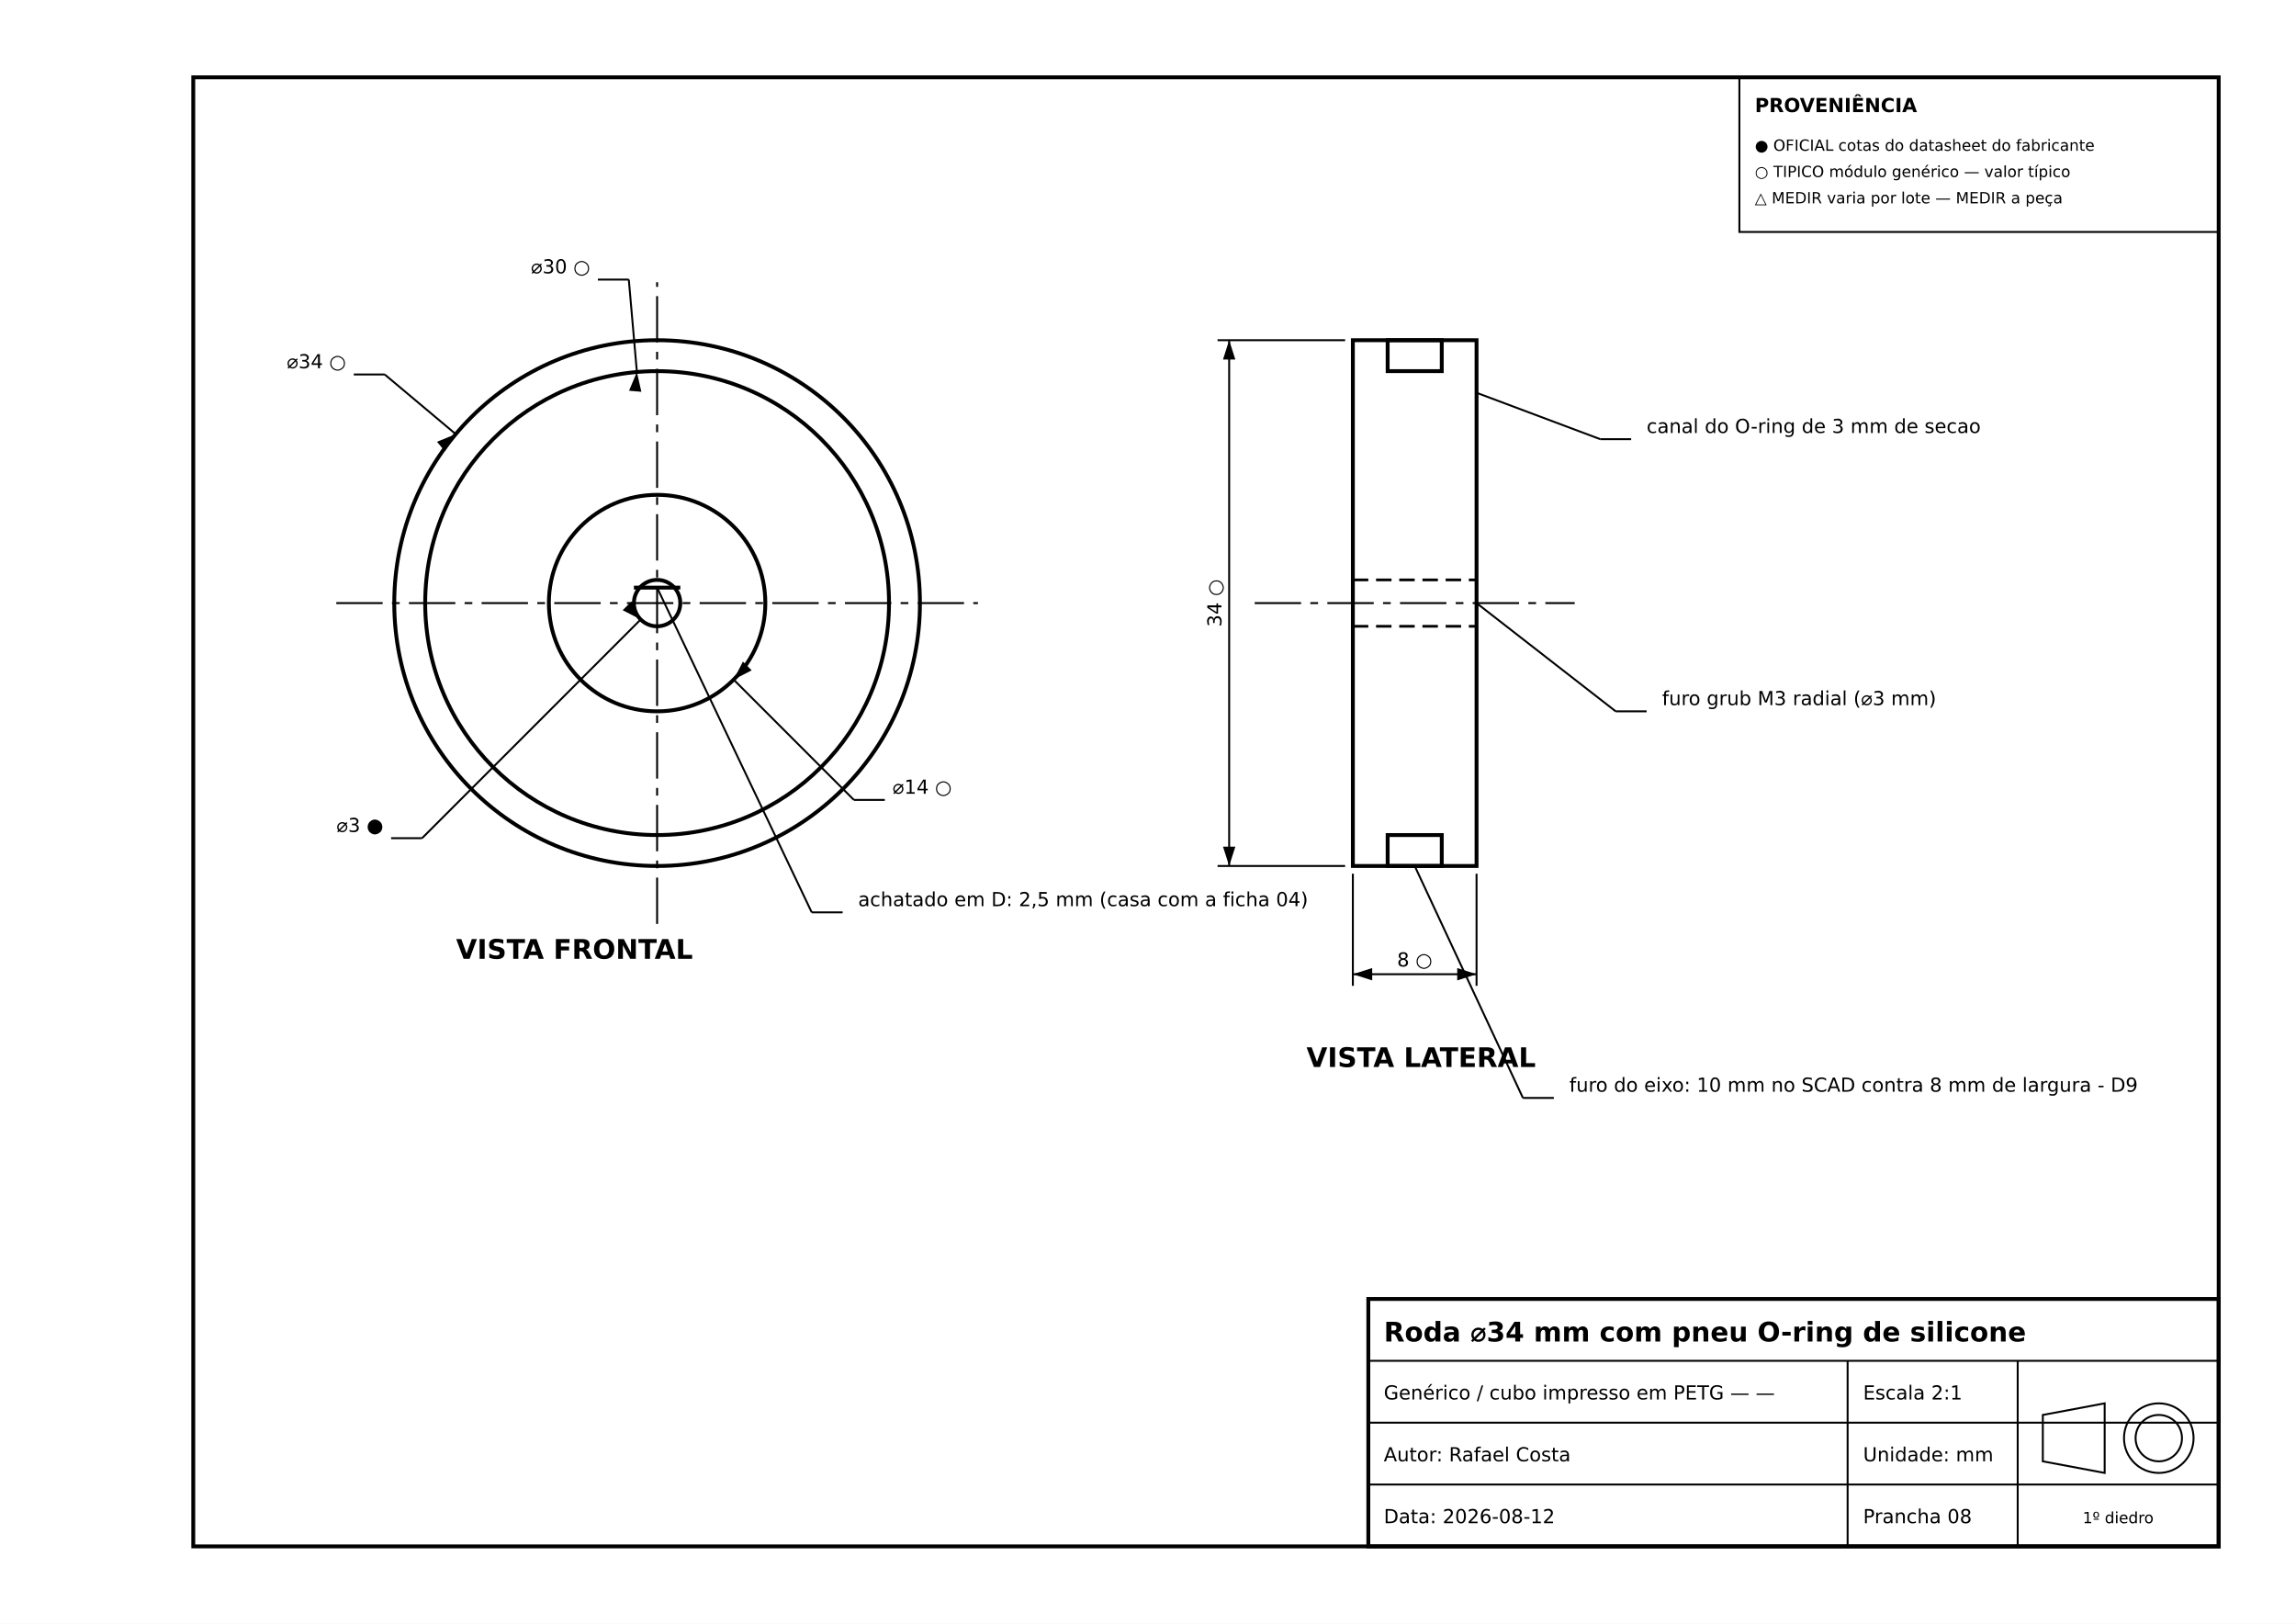
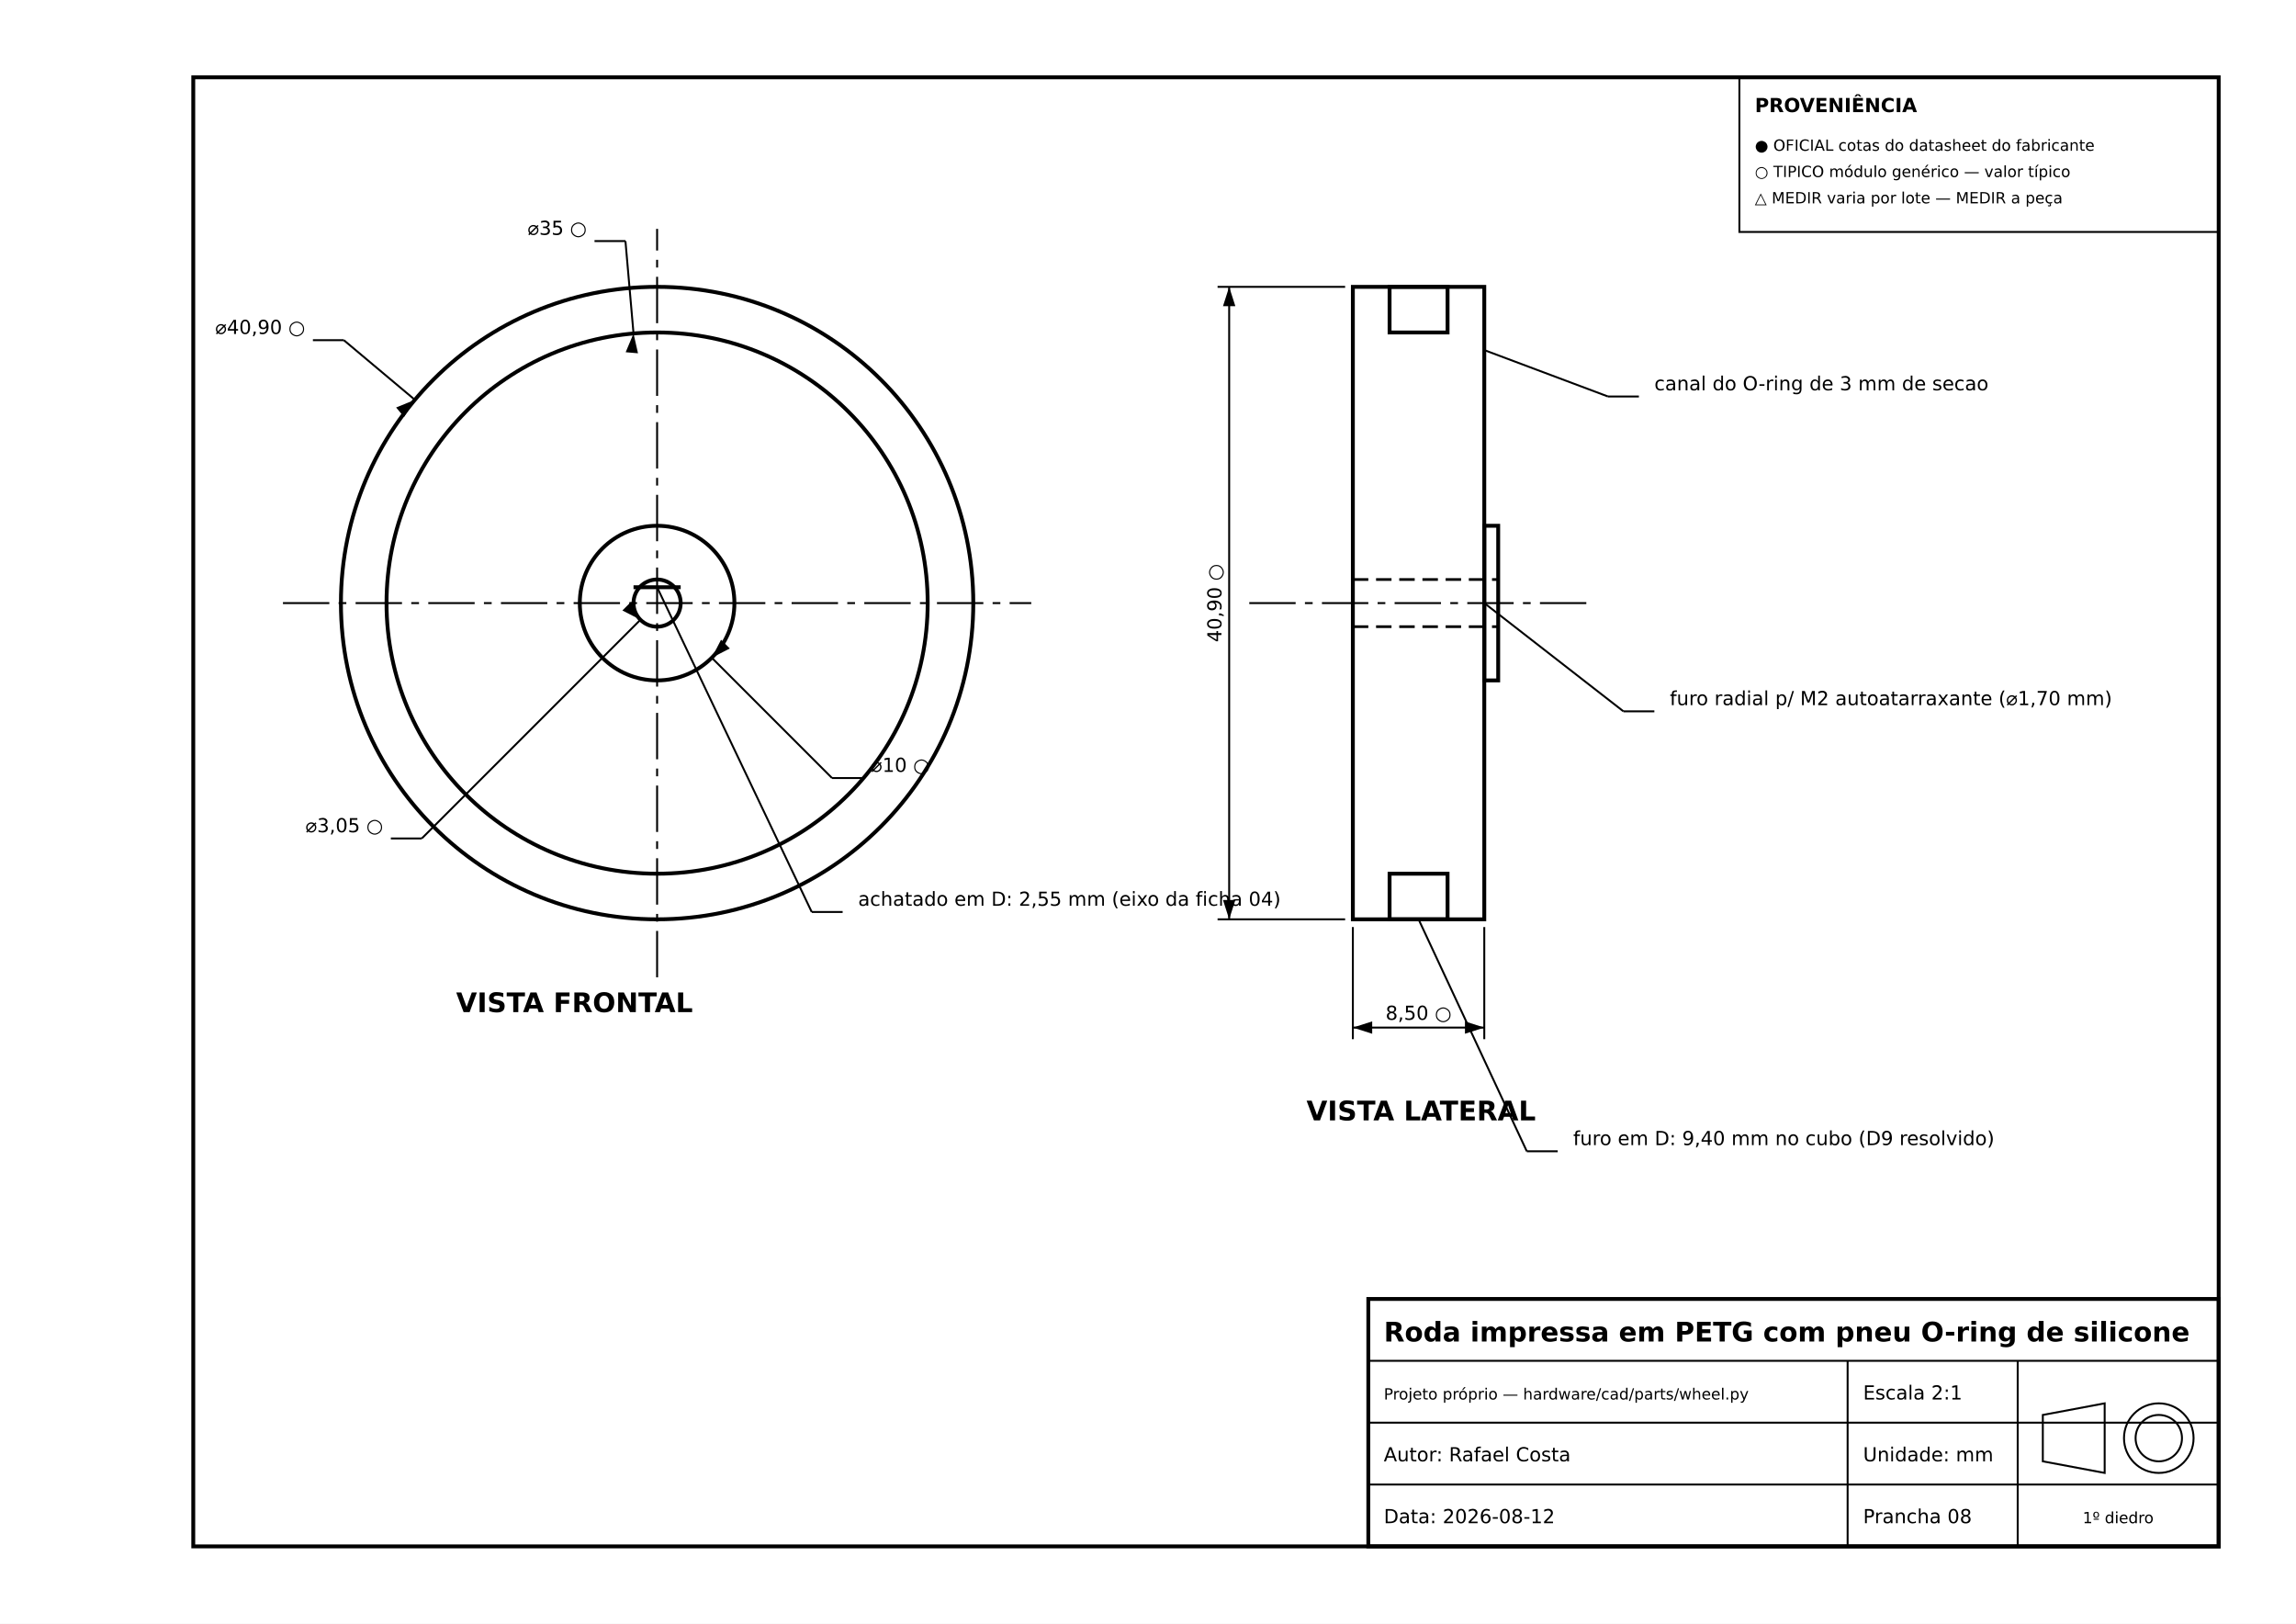
<svg xmlns="http://www.w3.org/2000/svg" width="297mm" height="210mm" viewBox="0 0 297 210">
  <rect x="0" y="0" width="297.0" height="210.0" fill="#ffffff" />
  <rect x="25.000" y="10.000" width="262.000" height="190.000" fill="none" stroke="#000000" stroke-width="0.5" />
-   <circle cx="85.000" cy="78.000" r="34.000" fill="none" stroke="#000000" stroke-width="0.5" />
-   <circle cx="85.000" cy="78.000" r="30.000" fill="none" stroke="#000000" stroke-width="0.5" />
-   <circle cx="85.000" cy="78.000" r="14.000" fill="none" stroke="#000000" stroke-width="0.5" />
-   <circle cx="85.000" cy="78.000" r="3.000" fill="none" stroke="#000000" stroke-width="0.5" />
-   <line x1="43.500" y1="78.000" x2="126.500" y2="78.000" stroke="#000000" stroke-width="0.25" stroke-dasharray="6,1.2,1,1.2" />
-   <line x1="85.000" y1="119.500" x2="85.000" y2="36.500" stroke="#000000" stroke-width="0.25" stroke-dasharray="6,1.2,1,1.2" />
-   <path d="M 82.000 76.000 L 88.000 76.000" fill="none" stroke="#000000" stroke-width="0.5" />
-   <line x1="58.954" y1="56.145" x2="49.762" y2="48.432" stroke="#000000" stroke-width="0.25" />
-   <line x1="49.762" y1="48.432" x2="45.762" y2="48.432" stroke="#000000" stroke-width="0.25" />
-   <polygon points="58.954,56.145 57.554,58.365 56.525,57.139" fill="#000000" />
-   <text x="44.762" y="47.632" font-family="DejaVu Sans, Arial, Helvetica, sans-serif" font-size="2.50" text-anchor="end" fill="#000000">⌀34 ○</text>
-   <line x1="82.385" y1="48.114" x2="81.339" y2="36.160" stroke="#000000" stroke-width="0.25" />
-   <line x1="81.339" y1="36.160" x2="77.339" y2="36.160" stroke="#000000" stroke-width="0.25" />
-   <polygon points="82.385,48.114 82.964,50.674 81.370,50.535" fill="#000000" />
-   <text x="76.339" y="35.360" font-family="DejaVu Sans, Arial, Helvetica, sans-serif" font-size="2.50" text-anchor="end" fill="#000000">⌀30 ○</text>
-   <line x1="94.899" y1="87.899" x2="110.456" y2="103.456" stroke="#000000" stroke-width="0.25" />
-   <line x1="110.456" y1="103.456" x2="114.456" y2="103.456" stroke="#000000" stroke-width="0.25" />
-   <polygon points="94.899,87.899 96.102,85.566 97.233,86.697" fill="#000000" />
-   <text x="115.456" y="102.656" font-family="DejaVu Sans, Arial, Helvetica, sans-serif" font-size="2.50" text-anchor="start" fill="#000000">⌀14 ○</text>
-   <line x1="82.879" y1="80.121" x2="54.594" y2="108.406" stroke="#000000" stroke-width="0.25" />
-   <line x1="54.594" y1="108.406" x2="50.594" y2="108.406" stroke="#000000" stroke-width="0.25" />
-   <polygon points="82.879,80.121 80.545,78.919 81.677,77.788" fill="#000000" />
-   <text x="49.594" y="107.606" font-family="DejaVu Sans, Arial, Helvetica, sans-serif" font-size="2.50" text-anchor="end" fill="#000000">⌀3 ●</text>
-   <text x="59.000" y="124.000" font-family="DejaVu Sans, Arial, Helvetica, sans-serif" font-size="3.50" font-weight="bold" text-anchor="start" fill="#000000">VISTA FRONTAL</text>
-   <line x1="85.000" y1="76.000" x2="105.000" y2="118.000" stroke="#000000" stroke-width="0.25" />
-   <line x1="105.000" y1="118.000" x2="109.000" y2="118.000" stroke="#000000" stroke-width="0.25" />
-   <text x="111.000" y="117.200" font-family="DejaVu Sans, Arial, Helvetica, sans-serif" font-size="2.50" text-anchor="start" fill="#000000">achatado em D: 2,5 mm (casa com a ficha 04)</text>
-   <rect x="175.000" y="44.000" width="16.000" height="68.000" fill="none" stroke="#000000" stroke-width="0.5" />
-   <rect x="179.500" y="108.000" width="7.000" height="4.000" fill="none" stroke="#000000" stroke-width="0.5" />
-   <rect x="179.500" y="44.000" width="7.000" height="4.000" fill="none" stroke="#000000" stroke-width="0.5" />
-   <path d="M 175.000 81.000 L 191.000 81.000" fill="none" stroke="#000000" stroke-width="0.35" stroke-dasharray="2,1" />
-   <path d="M 175.000 75.000 L 191.000 75.000" fill="none" stroke="#000000" stroke-width="0.35" stroke-dasharray="2,1" />
-   <line x1="162.300" y1="78.000" x2="203.700" y2="78.000" stroke="#000000" stroke-width="0.25" stroke-dasharray="6,1.2,1,1.2" />
-   <line x1="175.000" y1="113.000" x2="175.000" y2="127.500" stroke="#000000" stroke-width="0.25" />
-   <line x1="191.000" y1="113.000" x2="191.000" y2="127.500" stroke="#000000" stroke-width="0.25" />
-   <line x1="175.000" y1="126.000" x2="191.000" y2="126.000" stroke="#000000" stroke-width="0.25" />
-   <polygon points="175.000,126.000 177.500,125.200 177.500,126.800" fill="#000000" />
-   <polygon points="191.000,126.000 188.500,126.800 188.500,125.200" fill="#000000" />
-   <text x="183.000" y="125.000" font-family="DejaVu Sans, Arial, Helvetica, sans-serif" font-size="2.50" text-anchor="middle" fill="#000000">8 ○</text>
-   <line x1="174.000" y1="112.000" x2="157.500" y2="112.000" stroke="#000000" stroke-width="0.25" />
-   <line x1="174.000" y1="44.000" x2="157.500" y2="44.000" stroke="#000000" stroke-width="0.25" />
-   <line x1="159.000" y1="112.000" x2="159.000" y2="44.000" stroke="#000000" stroke-width="0.25" />
-   <polygon points="159.000,112.000 158.200,109.500 159.800,109.500" fill="#000000" />
-   <polygon points="159.000,44.000 159.800,46.500 158.200,46.500" fill="#000000" />
-   <text x="158.000" y="78.000" font-family="DejaVu Sans, Arial, Helvetica, sans-serif" font-size="2.50" text-anchor="middle" fill="#000000" transform="rotate(-90 158.000 78.000)">34 ○</text>
-   <text x="169.000" y="138.000" font-family="DejaVu Sans, Arial, Helvetica, sans-serif" font-size="3.50" font-weight="bold" text-anchor="start" fill="#000000">VISTA LATERAL</text>
-   <line x1="191.000" y1="50.800" x2="207.000" y2="56.800" stroke="#000000" stroke-width="0.25" />
-   <line x1="207.000" y1="56.800" x2="211.000" y2="56.800" stroke="#000000" stroke-width="0.25" />
-   <text x="213.000" y="56.000" font-family="DejaVu Sans, Arial, Helvetica, sans-serif" font-size="2.50" text-anchor="start" fill="#000000">canal do O-ring de 3 mm de secao</text>
-   <line x1="191.000" y1="78.000" x2="209.000" y2="92.000" stroke="#000000" stroke-width="0.25" />
-   <line x1="209.000" y1="92.000" x2="213.000" y2="92.000" stroke="#000000" stroke-width="0.25" />
-   <text x="215.000" y="91.200" font-family="DejaVu Sans, Arial, Helvetica, sans-serif" font-size="2.50" text-anchor="start" fill="#000000">furo grub M3 radial (⌀3 mm)</text>
-   <line x1="183.000" y1="112.000" x2="197.000" y2="142.000" stroke="#000000" stroke-width="0.25" />
-   <line x1="197.000" y1="142.000" x2="201.000" y2="142.000" stroke="#000000" stroke-width="0.25" />
-   <text x="203.000" y="141.200" font-family="DejaVu Sans, Arial, Helvetica, sans-serif" font-size="2.50" text-anchor="start" fill="#000000">furo do eixo: 10 mm no SCAD contra 8 mm de largura - D9</text>
+   <circle cx="85.000" cy="78.000" r="40.900" fill="none" stroke="#000000" stroke-width="0.5" />
+   <circle cx="85.000" cy="78.000" r="35.000" fill="none" stroke="#000000" stroke-width="0.5" />
+   <circle cx="85.000" cy="78.000" r="10.000" fill="none" stroke="#000000" stroke-width="0.5" />
+   <circle cx="85.000" cy="78.000" r="3.050" fill="none" stroke="#000000" stroke-width="0.5" />
+   <line x1="36.600" y1="78.000" x2="133.400" y2="78.000" stroke="#000000" stroke-width="0.25" stroke-dasharray="6,1.2,1,1.2" />
+   <line x1="85.000" y1="126.400" x2="85.000" y2="29.600" stroke="#000000" stroke-width="0.25" stroke-dasharray="6,1.2,1,1.2" />
+   <path d="M 81.950 75.950 L 88.050 75.950" fill="none" stroke="#000000" stroke-width="0.5" />
+   <line x1="53.669" y1="51.710" x2="44.476" y2="43.997" stroke="#000000" stroke-width="0.25" />
+   <line x1="44.476" y1="43.997" x2="40.476" y2="43.997" stroke="#000000" stroke-width="0.25" />
+   <polygon points="53.669,51.710 52.268,53.930 51.239,52.704" fill="#000000" />
+   <text x="39.476" y="43.197" font-family="DejaVu Sans, Arial, Helvetica, sans-serif" font-size="2.50" text-anchor="end" fill="#000000">⌀40,90 ○</text>
+   <line x1="81.950" y1="43.133" x2="80.904" y2="31.179" stroke="#000000" stroke-width="0.25" />
+   <line x1="80.904" y1="31.179" x2="76.904" y2="31.179" stroke="#000000" stroke-width="0.25" />
+   <polygon points="81.950,43.133 82.529,45.693 80.935,45.554" fill="#000000" />
+   <text x="75.904" y="30.379" font-family="DejaVu Sans, Arial, Helvetica, sans-serif" font-size="2.50" text-anchor="end" fill="#000000">⌀35 ○</text>
+   <line x1="92.071" y1="85.071" x2="107.627" y2="100.627" stroke="#000000" stroke-width="0.25" />
+   <line x1="107.627" y1="100.627" x2="111.627" y2="100.627" stroke="#000000" stroke-width="0.25" />
+   <polygon points="92.071,85.071 93.273,82.738 94.405,83.869" fill="#000000" />
+   <text x="112.627" y="99.827" font-family="DejaVu Sans, Arial, Helvetica, sans-serif" font-size="2.50" text-anchor="start" fill="#000000">⌀10 ○</text>
+   <line x1="82.843" y1="80.157" x2="54.559" y2="108.441" stroke="#000000" stroke-width="0.25" />
+   <line x1="54.559" y1="108.441" x2="50.559" y2="108.441" stroke="#000000" stroke-width="0.25" />
+   <polygon points="82.843,80.157 80.510,78.955 81.641,77.823" fill="#000000" />
+   <text x="49.559" y="107.641" font-family="DejaVu Sans, Arial, Helvetica, sans-serif" font-size="2.50" text-anchor="end" fill="#000000">⌀3,05 ○</text>
+   <text x="59.000" y="130.900" font-family="DejaVu Sans, Arial, Helvetica, sans-serif" font-size="3.50" font-weight="bold" text-anchor="start" fill="#000000">VISTA FRONTAL</text>
+   <line x1="85.000" y1="75.950" x2="105.000" y2="117.950" stroke="#000000" stroke-width="0.25" />
+   <line x1="105.000" y1="117.950" x2="109.000" y2="117.950" stroke="#000000" stroke-width="0.25" />
+   <text x="111.000" y="117.150" font-family="DejaVu Sans, Arial, Helvetica, sans-serif" font-size="2.50" text-anchor="start" fill="#000000">achatado em D: 2,55 mm (eixo da ficha 04)</text>
+   <rect x="175.000" y="37.100" width="17.000" height="81.800" fill="none" stroke="#000000" stroke-width="0.5" />
+   <rect x="179.750" y="113.000" width="7.500" height="5.900" fill="none" stroke="#000000" stroke-width="0.5" />
+   <rect x="179.750" y="37.100" width="7.500" height="5.900" fill="none" stroke="#000000" stroke-width="0.5" />
+   <rect x="192.000" y="68.000" width="1.800" height="20.000" fill="none" stroke="#000000" stroke-width="0.5" />
+   <path d="M 175.000 81.050 L 193.800 81.050" fill="none" stroke="#000000" stroke-width="0.35" stroke-dasharray="2,1" />
+   <path d="M 175.000 74.950 L 193.800 74.950" fill="none" stroke="#000000" stroke-width="0.35" stroke-dasharray="2,1" />
+   <line x1="161.600" y1="78.000" x2="205.400" y2="78.000" stroke="#000000" stroke-width="0.25" stroke-dasharray="6,1.2,1,1.2" />
+   <line x1="175.000" y1="119.900" x2="175.000" y2="134.400" stroke="#000000" stroke-width="0.25" />
+   <line x1="192.000" y1="119.900" x2="192.000" y2="134.400" stroke="#000000" stroke-width="0.25" />
+   <line x1="175.000" y1="132.900" x2="192.000" y2="132.900" stroke="#000000" stroke-width="0.25" />
+   <polygon points="175.000,132.900 177.500,132.100 177.500,133.700" fill="#000000" />
+   <polygon points="192.000,132.900 189.500,133.700 189.500,132.100" fill="#000000" />
+   <text x="183.500" y="131.900" font-family="DejaVu Sans, Arial, Helvetica, sans-serif" font-size="2.50" text-anchor="middle" fill="#000000">8,50 ○</text>
+   <line x1="174.000" y1="118.900" x2="157.500" y2="118.900" stroke="#000000" stroke-width="0.25" />
+   <line x1="174.000" y1="37.100" x2="157.500" y2="37.100" stroke="#000000" stroke-width="0.25" />
+   <line x1="159.000" y1="118.900" x2="159.000" y2="37.100" stroke="#000000" stroke-width="0.25" />
+   <polygon points="159.000,118.900 158.200,116.400 159.800,116.400" fill="#000000" />
+   <polygon points="159.000,37.100 159.800,39.600 158.200,39.600" fill="#000000" />
+   <text x="158.000" y="78.000" font-family="DejaVu Sans, Arial, Helvetica, sans-serif" font-size="2.50" text-anchor="middle" fill="#000000" transform="rotate(-90 158.000 78.000)">40,90 ○</text>
+   <text x="169.000" y="144.900" font-family="DejaVu Sans, Arial, Helvetica, sans-serif" font-size="3.50" font-weight="bold" text-anchor="start" fill="#000000">VISTA LATERAL</text>
+   <line x1="192.000" y1="45.280" x2="208.000" y2="51.280" stroke="#000000" stroke-width="0.25" />
+   <line x1="208.000" y1="51.280" x2="212.000" y2="51.280" stroke="#000000" stroke-width="0.25" />
+   <text x="214.000" y="50.480" font-family="DejaVu Sans, Arial, Helvetica, sans-serif" font-size="2.50" text-anchor="start" fill="#000000">canal do O-ring de 3 mm de secao</text>
+   <line x1="192.000" y1="78.000" x2="210.000" y2="92.000" stroke="#000000" stroke-width="0.25" />
+   <line x1="210.000" y1="92.000" x2="214.000" y2="92.000" stroke="#000000" stroke-width="0.25" />
+   <text x="216.000" y="91.200" font-family="DejaVu Sans, Arial, Helvetica, sans-serif" font-size="2.50" text-anchor="start" fill="#000000">furo radial p/ M2 autoatarraxante (⌀1,70 mm)</text>
+   <line x1="183.500" y1="118.900" x2="197.500" y2="148.900" stroke="#000000" stroke-width="0.25" />
+   <line x1="197.500" y1="148.900" x2="201.500" y2="148.900" stroke="#000000" stroke-width="0.25" />
+   <text x="203.500" y="148.100" font-family="DejaVu Sans, Arial, Helvetica, sans-serif" font-size="2.50" text-anchor="start" fill="#000000">furo em D: 9,40 mm no cubo (D9 resolvido)</text>
  <rect x="177.000" y="168.000" width="110.000" height="32.000" fill="none" stroke="#000000" stroke-width="0.5" />
  <line x1="177.000" y1="176.000" x2="287.000" y2="176.000" stroke="#000000" stroke-width="0.25" />
  <line x1="177.000" y1="184.000" x2="287.000" y2="184.000" stroke="#000000" stroke-width="0.25" />
  <line x1="177.000" y1="192.000" x2="287.000" y2="192.000" stroke="#000000" stroke-width="0.25" />
  <line x1="239.000" y1="176.000" x2="239.000" y2="200.000" stroke="#000000" stroke-width="0.25" />
  <line x1="261.000" y1="176.000" x2="261.000" y2="200.000" stroke="#000000" stroke-width="0.25" />
-   <text x="179.000" y="173.500" font-family="DejaVu Sans, Arial, Helvetica, sans-serif" font-size="3.50" font-weight="bold" text-anchor="start" fill="#000000">Roda ⌀34 mm com pneu O-ring de silicone</text>
-   <text x="179.000" y="181.000" font-family="DejaVu Sans, Arial, Helvetica, sans-serif" font-size="2.50" font-weight="normal" text-anchor="start" fill="#000000">Genérico / cubo impresso em PETG — —</text>
+   <text x="179.000" y="173.500" font-family="DejaVu Sans, Arial, Helvetica, sans-serif" font-size="3.50" font-weight="bold" text-anchor="start" fill="#000000">Roda impressa em PETG com pneu O-ring de silicone</text>
+   <text x="179.000" y="181.000" font-family="DejaVu Sans, Arial, Helvetica, sans-serif" font-size="2.00" font-weight="normal" text-anchor="start" fill="#000000">Projeto próprio — hardware/cad/parts/wheel.py</text>
  <text x="179.000" y="189.000" font-family="DejaVu Sans, Arial, Helvetica, sans-serif" font-size="2.50" font-weight="normal" text-anchor="start" fill="#000000">Autor: Rafael Costa</text>
  <text x="179.000" y="197.000" font-family="DejaVu Sans, Arial, Helvetica, sans-serif" font-size="2.50" font-weight="normal" text-anchor="start" fill="#000000">Data: 2026-08-12</text>
  <text x="241.000" y="181.000" font-family="DejaVu Sans, Arial, Helvetica, sans-serif" font-size="2.50" font-weight="normal" text-anchor="start" fill="#000000">Escala 2:1</text>
  <text x="241.000" y="189.000" font-family="DejaVu Sans, Arial, Helvetica, sans-serif" font-size="2.50" font-weight="normal" text-anchor="start" fill="#000000">Unidade: mm</text>
  <text x="241.000" y="197.000" font-family="DejaVu Sans, Arial, Helvetica, sans-serif" font-size="2.50" font-weight="normal" text-anchor="start" fill="#000000">Prancha 08</text>
  <path d="M 264.25 183.00 L 272.25 181.50 L 272.25 190.50 L 264.25 189.00 Z" fill="none" stroke="#000000" stroke-width="0.25" />
  <circle cx="279.25" cy="186.00" r="4.5" fill="none" stroke="#000000" stroke-width="0.25" />
  <circle cx="279.25" cy="186.00" r="3" fill="none" stroke="#000000" stroke-width="0.25" />
  <text x="274.000" y="197.000" font-family="DejaVu Sans, Arial, Helvetica, sans-serif" font-size="2.00" font-weight="normal" text-anchor="middle" fill="#000000">1º diedro</text>
  <rect x="225.000" y="10.000" width="62.000" height="20.000" fill="none" stroke="#000000" stroke-width="0.25" />
  <text x="227.000" y="14.500" font-family="DejaVu Sans, Arial, Helvetica, sans-serif" font-size="2.50" font-weight="bold" text-anchor="start" fill="#000000">PROVENIÊNCIA</text>
  <text x="227.000" y="19.500" font-family="DejaVu Sans, Arial, Helvetica, sans-serif" font-size="2.00" font-weight="normal" text-anchor="start" fill="#000000">● OFICIAL  cotas do datasheet do fabricante</text>
  <text x="227.000" y="22.900" font-family="DejaVu Sans, Arial, Helvetica, sans-serif" font-size="2.00" font-weight="normal" text-anchor="start" fill="#000000">○ TIPICO  módulo genérico — valor típico</text>
  <text x="227.000" y="26.300" font-family="DejaVu Sans, Arial, Helvetica, sans-serif" font-size="2.00" font-weight="normal" text-anchor="start" fill="#000000">△ MEDIR  varia por lote — MEDIR a peça</text>
</svg>
